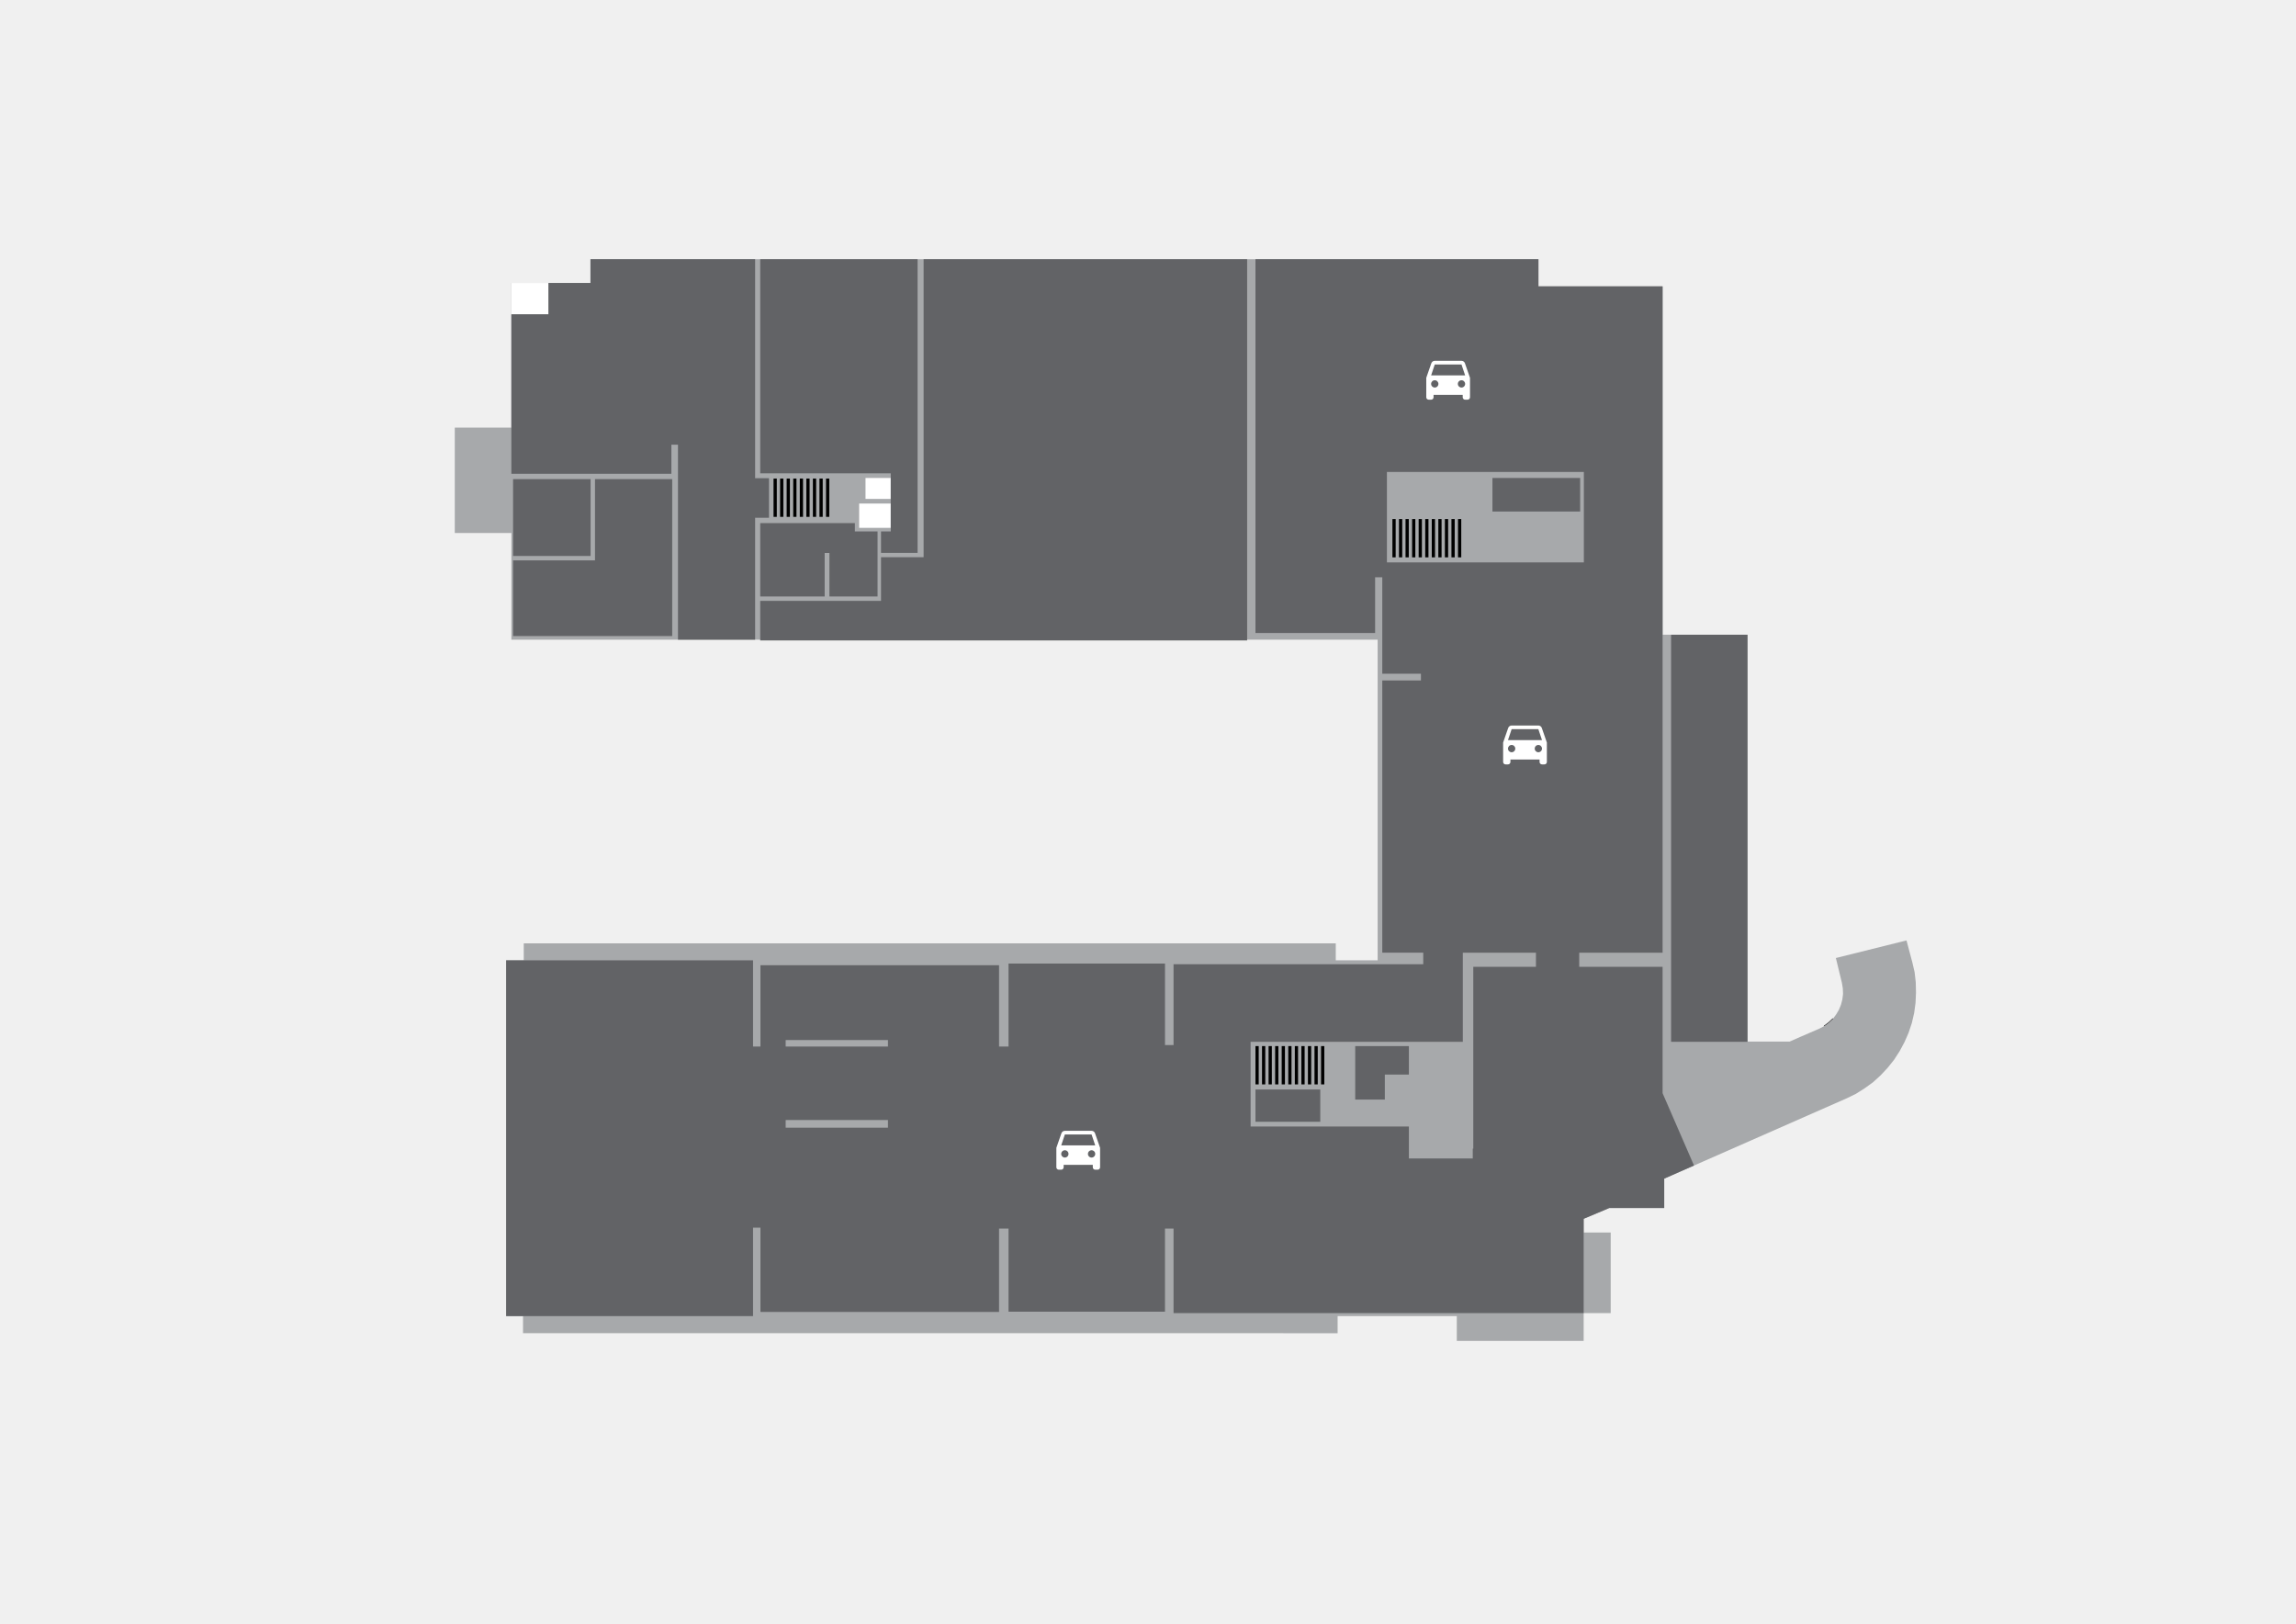
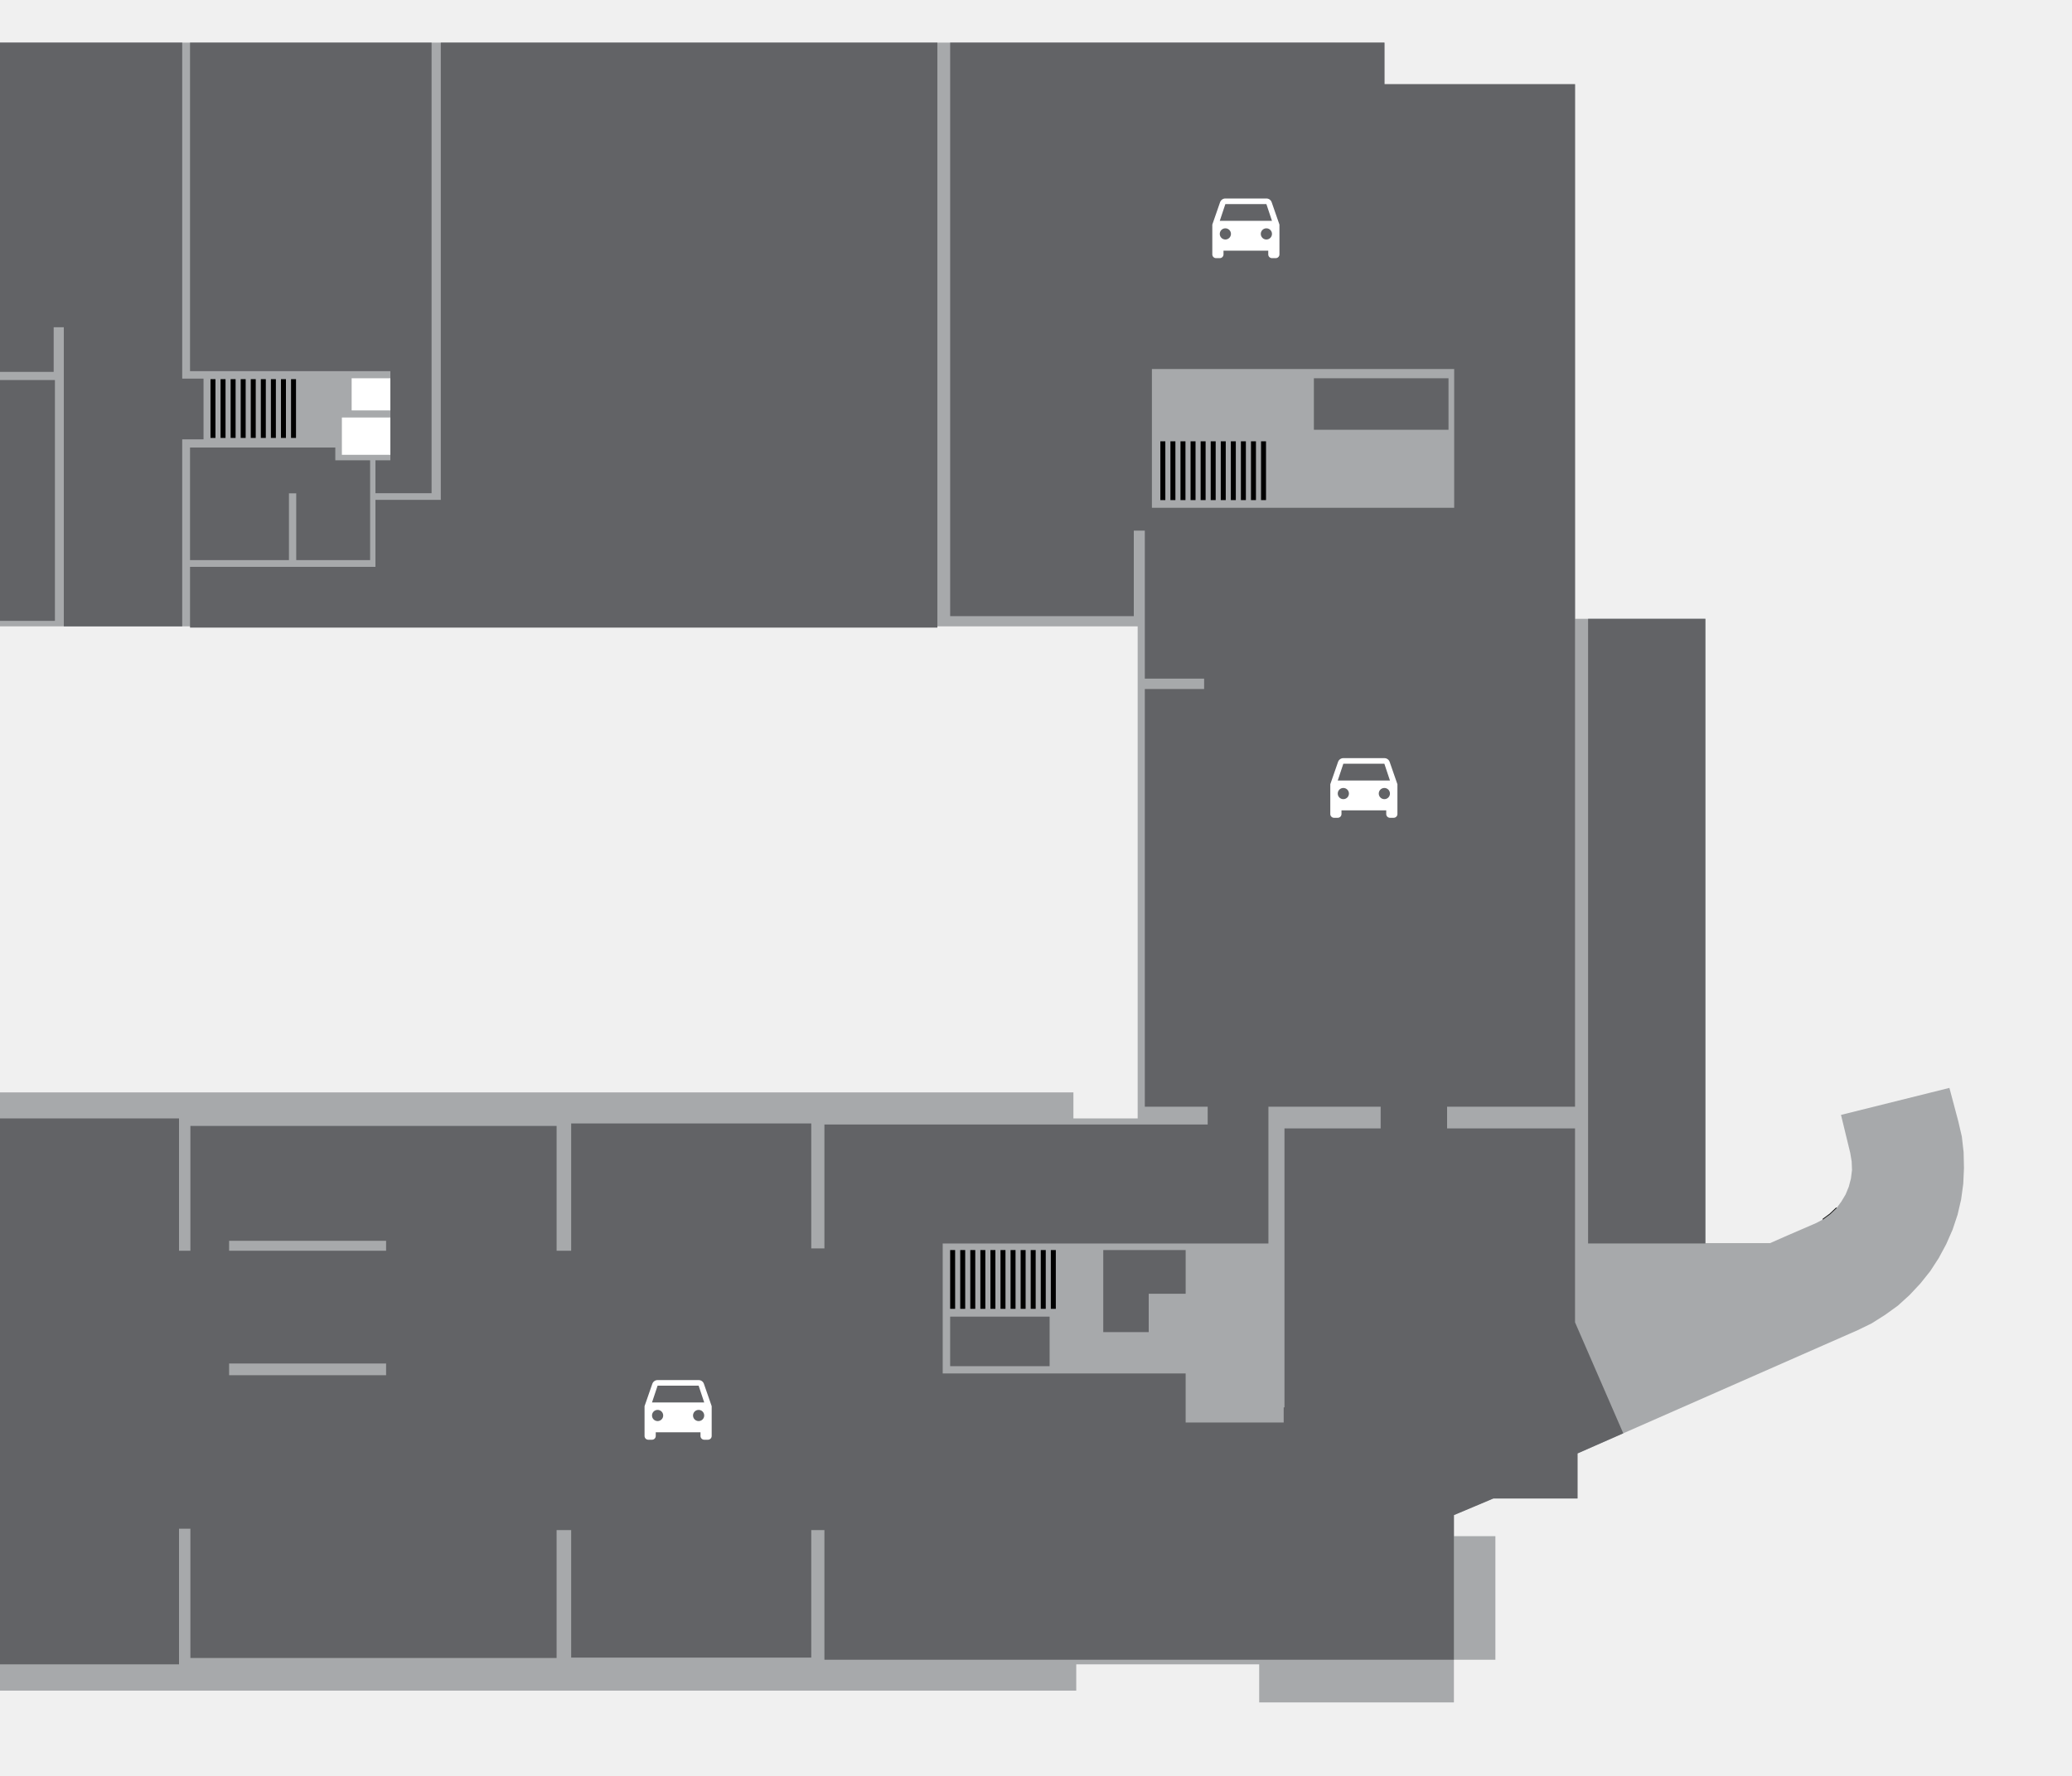
- <svg xmlns="http://www.w3.org/2000/svg" version="1.1" id="Layer_2" x="0px" y="0px" width="1190.551px" height="841.89px" viewBox="0 0 1190.551 841.89" enable-background="new 0 0 1190.551 841.89" xml:space="preserve">
+ <svg xmlns="http://www.w3.org/2000/svg" version="1.1" id="Layer_2" x="0px" y="0px" viewBox="330 120 700 600" enable-background="new 0 0 1190.551 841.89" xml:space="preserve">
  <polyline fill="none" stroke="#000000" stroke-width="0.48" stroke-linecap="round" stroke-linejoin="round" stroke-miterlimit="10" points="  945.96,531.96 948.24,530.28 950.4,528.24 " />
  <polygon fill="#A7A9AB" points="993.384,509.281 992.784,504.001 991.584,498.841 988.584,487.56 951.96,496.68 955.08,509.52   955.56,512.4 955.68,515.28 955.32,518.16 954.6,520.92 953.52,523.56 952.08,525.96 950.4,528.24 948.24,530.28 945.96,531.96   943.439,533.28 933.72,537.48 928.021,539.991 906.14,539.992 906.139,329.068 862.104,329.068 862.104,148.441 797.48,148.44   797.602,134.401 306.175,134.399 306.175,146.699 265.158,146.699 265.158,221.692 235.822,221.692 235.822,276.335   265.158,276.335 265.16,331.626 714.346,331.626 714.346,497.871 692.64,497.871 692.64,489.083 271.58,489.083 271.58,497.871   262.461,497.871 262.461,682.32 271.2,682.32 271.2,691.201 693.6,691.203 693.6,682.32 755.4,682.32 755.4,695.176   821.184,695.176 821.184,680.76 835.2,680.76 835.2,639 821.184,639 821.184,631.891 834.509,626.281 862.944,626.281   862.944,611.059 957.624,569.4 962.304,567.121 966.864,564.24 971.184,561.121 975.144,557.521 978.744,553.681 982.104,549.48   984.984,545.041 987.504,540.361 989.664,535.441 991.344,530.4 992.544,525.24 993.264,519.96 993.504,514.681 " />
  <rect x="265.158" y="146.699" fill="#FFFFFF" width="19.242" height="16.261" />
  <polygon fill="#626366" points="398.76,247.92 391.56,247.92 391.561,134.399 306.175,134.399 306.175,146.699 284.4,146.699   284.4,162.96 265.158,162.96 265.158,245.64 348.133,245.64 348.133,230.554 351.555,230.554 351.555,331.626 391.56,331.626   391.56,268.44 398.76,268.44 " />
  <g>
    <rect x="411.317" y="248.101" width="1.68" height="19.859" />
    <rect x="407.915" y="248.101" width="1.68" height="19.859" />
    <rect x="404.514" y="248.101" width="1.68" height="19.859" />
    <rect x="401.112" y="248.101" width="1.68" height="19.859" />
    <rect x="414.717" y="248.101" width="1.68" height="19.859" />
    <rect x="418.12" y="248.101" width="1.68" height="19.859" />
    <rect x="421.52" y="248.101" width="1.68" height="19.859" />
    <rect x="424.922" y="248.101" width="1.68" height="19.859" />
    <rect x="428.323" y="248.101" width="1.68" height="19.859" />
  </g>
  <polygon fill="#626366" points="443.28,275.52 443.28,271.2 394.2,271.2 394.2,309.24 427.62,309.24 427.62,286.68 430.08,286.68   430.08,309.24 455.04,309.24 455.04,275.52 " />
  <rect x="448.8" y="247.8" fill="#FFFFFF" width="13.08" height="10.86" />
  <rect x="445.5" y="261.06" fill="#FFFFFF" width="16.38" height="12.6" />
  <rect x="266.04" y="248.4" fill="#626366" width="40.2" height="39.84" />
  <polygon fill="#626366" points="308.52,248.4 308.52,290.52 266.04,290.52 266.04,329.76 348.556,329.76 348.556,248.4 " />
  <polygon fill="#626366" points="394.2,134.399 394.2,245.4 461.88,245.4 461.88,275.52 456.84,275.52 456.84,286.637 475.8,286.637   475.8,134.399 " />
  <polygon fill="#626366" points="478.92,134.399 478.92,288.884 456.84,288.884 456.84,311.52 394.2,311.52 394.2,332.04   646.68,332.04 646.68,134.399 " />
  <rect x="773.88" y="247.8" fill="#626366" width="45.48" height="17.4" />
  <g>
    <rect x="732.219" y="269.101" width="1.68" height="19.859" />
    <rect x="728.816" y="269.101" width="1.68" height="19.859" />
    <rect x="725.416" y="269.101" width="1.68" height="19.859" />
    <rect x="722.014" y="269.101" width="1.68" height="19.859" />
    <rect x="735.619" y="269.101" width="1.68" height="19.859" />
    <rect x="739.021" y="269.101" width="1.68" height="19.859" />
    <rect x="742.422" y="269.101" width="1.68" height="19.859" />
    <rect x="745.824" y="269.101" width="1.68" height="19.859" />
    <rect x="749.225" y="269.101" width="1.68" height="19.859" />
    <rect x="752.627" y="269.101" width="1.68" height="19.859" />
    <rect x="756.027" y="269.101" width="1.68" height="19.859" />
  </g>
  <rect x="866.52" y="329.068" fill="#626366" width="39.619" height="211.052" />
  <rect x="651" y="564.84" fill="#626366" width="33.6" height="16.739" />
  <polygon fill="#626366" points="730.56,557.113 730.56,542.345 702.72,542.345 702.72,570.065 718.08,570.065 718.08,557.113 " />
  <g>
    <rect x="661.205" y="542.344" width="1.68" height="19.859" />
    <rect x="657.803" y="542.344" width="1.68" height="19.859" />
    <rect x="654.402" y="542.344" width="1.68" height="19.859" />
    <rect x="651" y="542.344" width="1.68" height="19.859" />
    <rect x="664.605" y="542.344" width="1.68" height="19.859" />
    <rect x="668.008" y="542.344" width="1.68" height="19.859" />
    <rect x="671.408" y="542.344" width="1.68" height="19.859" />
    <rect x="674.811" y="542.344" width="1.68" height="19.859" />
    <rect x="678.211" y="542.344" width="1.68" height="19.859" />
    <rect x="681.613" y="542.344" width="1.68" height="19.859" />
    <rect x="685.014" y="542.344" width="1.68" height="19.859" />
  </g>
  <path fill="#626366" d="M862.104,566.76V501.24H818.88v-7.32h43.224V148.441H797.76v-14.042H651V328.17h62.04v-28.89h3.72v50.01  h20.04v3.51h-20.04v141.119H738v6.001H608.52v41.88h-4.439v-42.24h-81.12v43.02h-4.92V500.4H394.32v42.18h-3.84v-44.709H262.461  V682.32H390.48v-45.84h3.84v43.68h123.72V636.96h4.92v43.08h81.12v-43.08h4.439v43.8h212.664v-48.869l13.325-5.61h28.436v-15.222  l15.455-6.8L862.104,566.76z M460.44,584.64H407.4v-3.961h53.04V584.64z M460.44,542.58H407.4v-3.359h53.04V542.58z M719.16,291.57  v-46.89h102.12v46.89H719.16z M796.439,501.24h-32.496v94.26h-0.264v5.101h-33.12v-16.56H648.48v-43.92H758.52v-40.2v-6.001h37.92  V501.24z" />
  <path fill="#FFFFFF" d="M759.621,188.332c-0.251-0.743-0.957-1.272-1.788-1.272h-13.859c-0.831,0-1.523,0.529-1.788,1.272  l-2.621,7.547v10.079c0,0.693,0.567,1.26,1.261,1.26h1.26c0.691,0,1.26-0.567,1.26-1.26v-1.26h15.117v1.26  c0,0.693,0.568,1.26,1.26,1.26h1.261c0.692,0,1.26-0.567,1.26-1.26v-10.079L759.621,188.332z M743.974,200.919  c-1.045,0-1.889-0.844-1.889-1.89s0.844-1.89,1.889-1.89c1.046,0,1.89,0.844,1.89,1.89S745.02,200.919,743.974,200.919z   M757.833,200.919c-1.046,0-1.89-0.844-1.89-1.89s0.844-1.89,1.89-1.89c1.045,0,1.889,0.844,1.889,1.89  S758.878,200.919,757.833,200.919z M742.085,194.619l1.889-5.669h13.859l1.889,5.669H742.085z" />
  <path fill="#FFFFFF" d="M799.479,377.415c-0.251-0.743-0.957-1.272-1.788-1.272h-13.859c-0.831,0-1.523,0.529-1.788,1.272  l-2.621,7.547v10.079c0,0.693,0.567,1.26,1.261,1.26h1.26c0.691,0,1.26-0.567,1.26-1.26v-1.26h15.117v1.26  c0,0.693,0.568,1.26,1.26,1.26h1.261c0.692,0,1.26-0.567,1.26-1.26v-10.079L799.479,377.415z M783.831,390.002  c-1.045,0-1.889-0.844-1.889-1.89s0.844-1.89,1.889-1.89c1.046,0,1.89,0.844,1.89,1.89S784.877,390.002,783.831,390.002z   M797.69,390.002c-1.046,0-1.89-0.844-1.89-1.89s0.844-1.89,1.89-1.89c1.045,0,1.889,0.844,1.889,1.89  S798.735,390.002,797.69,390.002z M781.942,383.702l1.889-5.669h13.859l1.889,5.669H781.942z" />
  <path fill="#FFFFFF" d="M567.81,587.542c-0.251-0.743-0.957-1.271-1.788-1.271h-13.859c-0.831,0-1.523,0.528-1.788,1.271  l-2.621,7.547v10.08c0,0.692,0.567,1.26,1.261,1.26h1.26c0.691,0,1.26-0.567,1.26-1.26v-1.261h15.117v1.261  c0,0.692,0.568,1.26,1.26,1.26h1.261c0.692,0,1.26-0.567,1.26-1.26v-10.08L567.81,587.542z M552.162,600.128  c-1.045,0-1.889-0.844-1.889-1.89s0.844-1.891,1.889-1.891c1.046,0,1.89,0.845,1.89,1.891S553.208,600.128,552.162,600.128z   M566.021,600.128c-1.046,0-1.89-0.844-1.89-1.89s0.844-1.891,1.89-1.891c1.045,0,1.889,0.845,1.889,1.891  S567.066,600.128,566.021,600.128z M550.273,593.829l1.889-5.67h13.859l1.889,5.67H550.273z" />
</svg>
